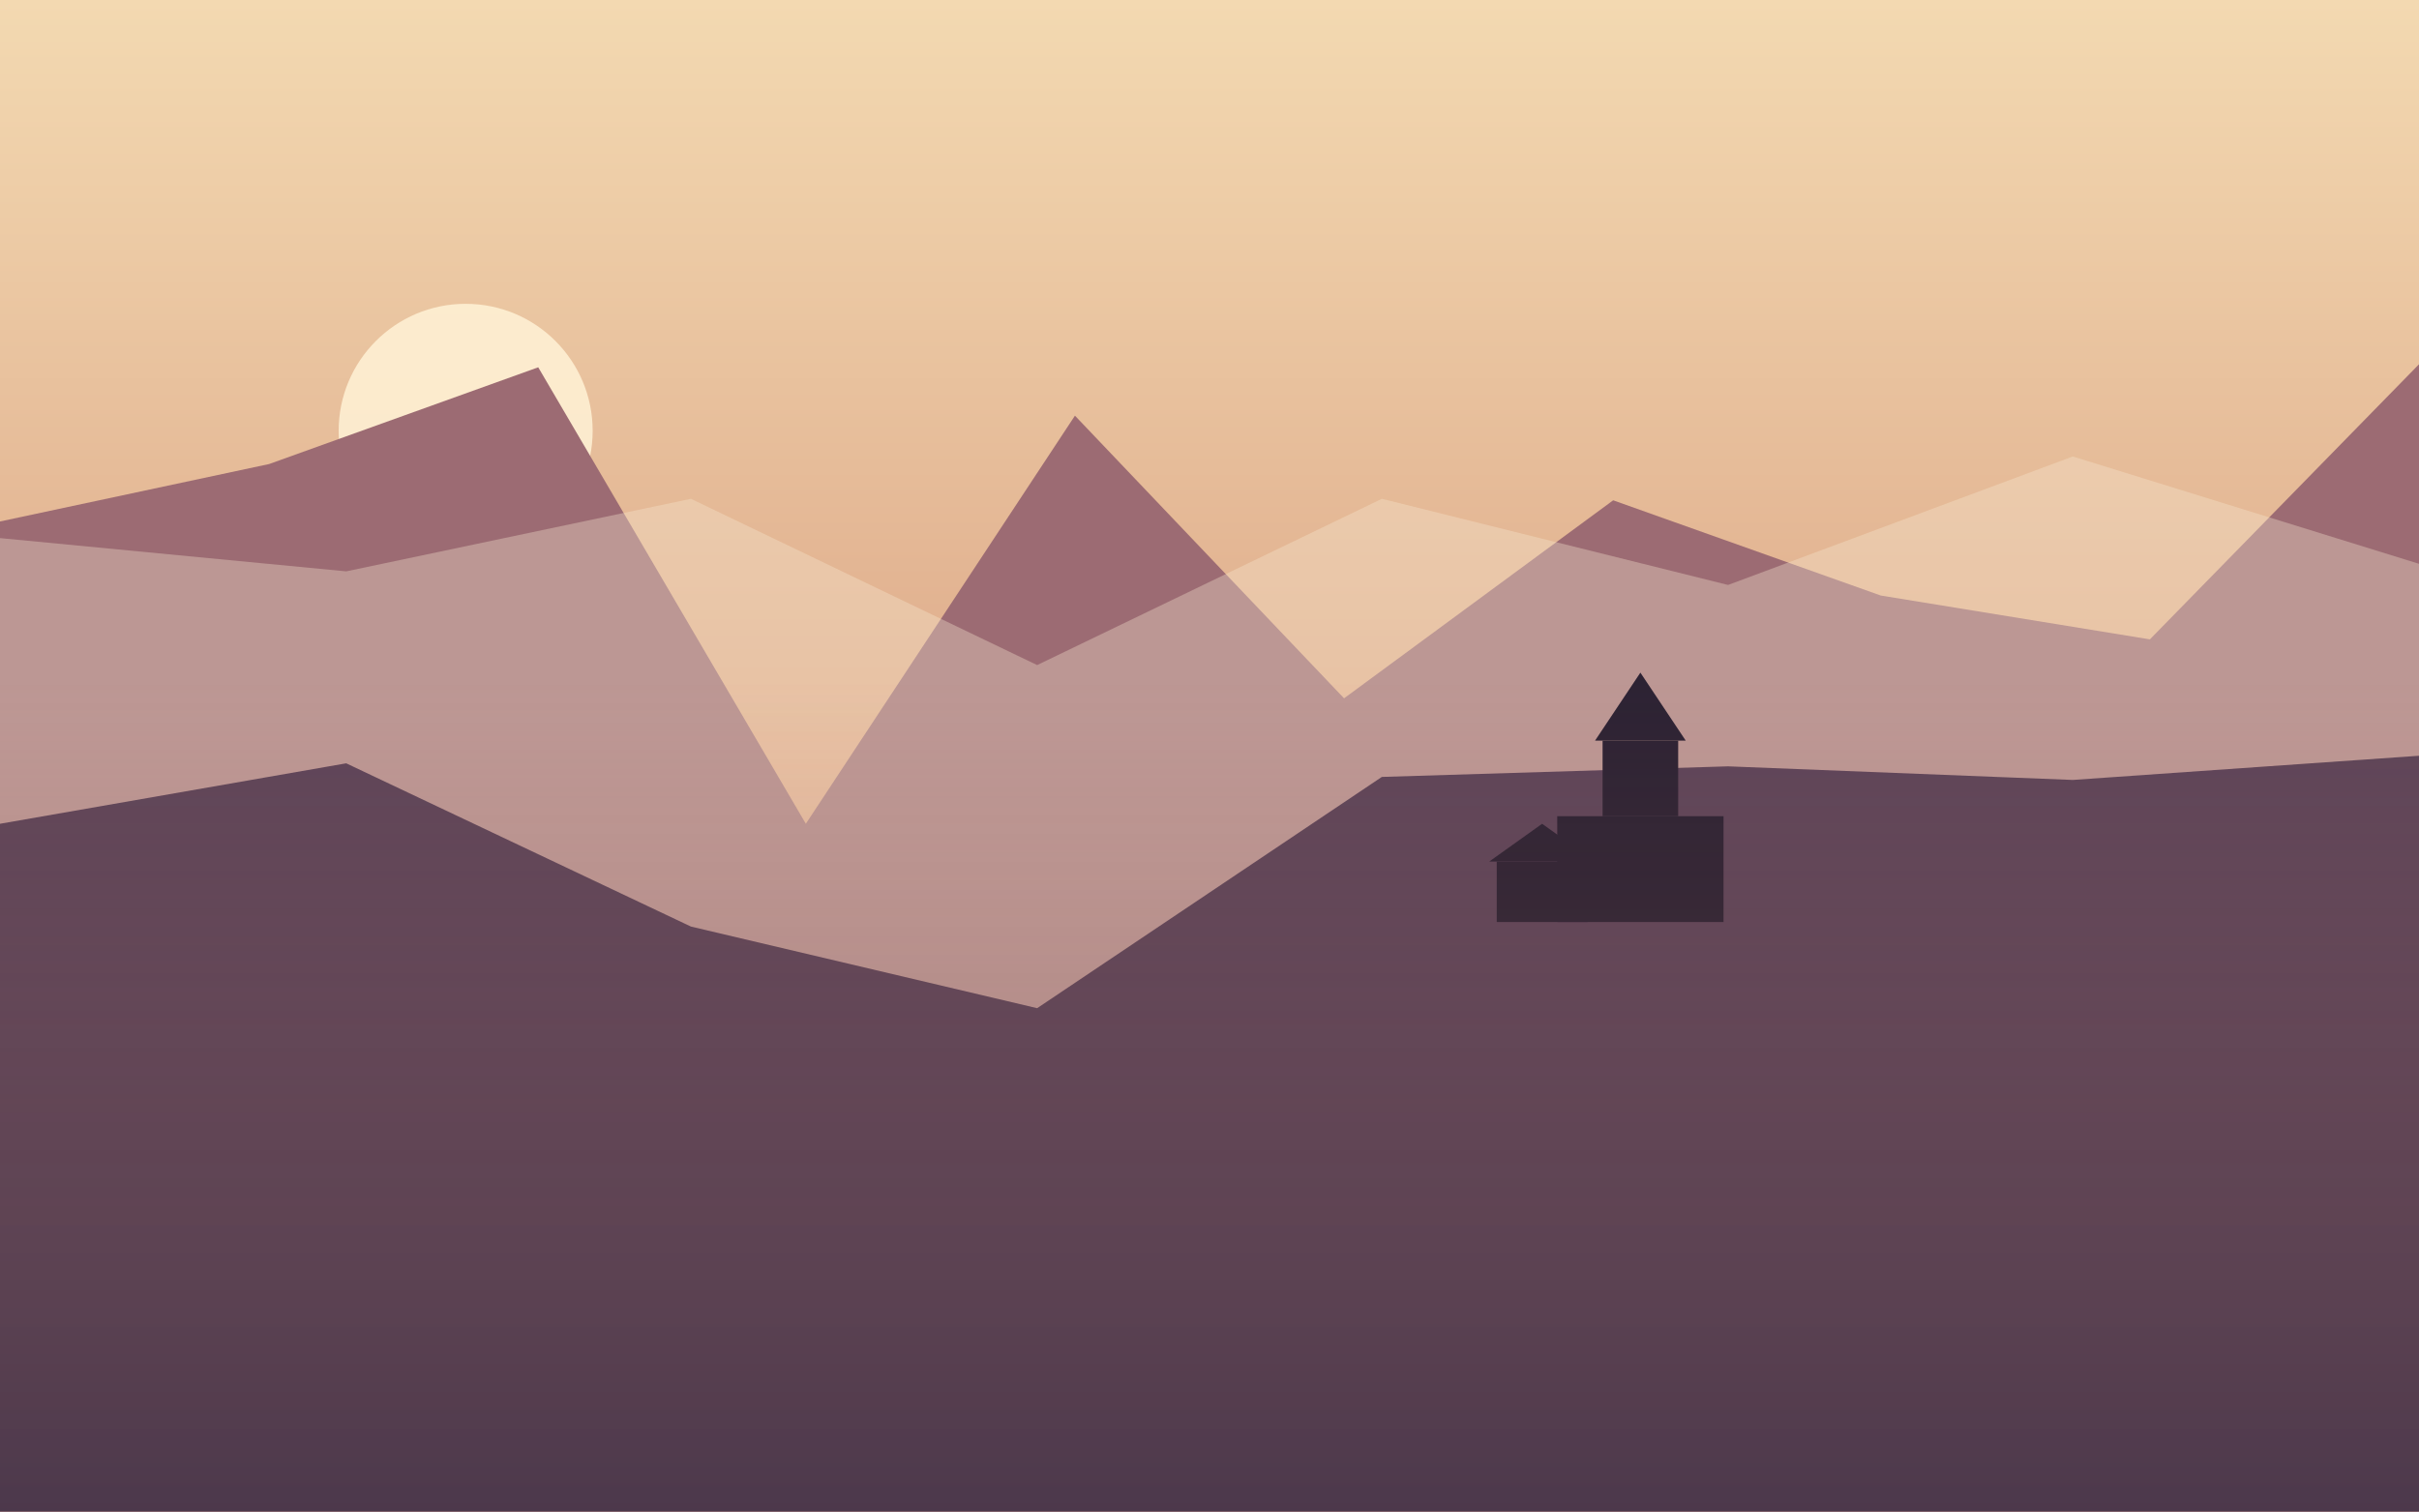
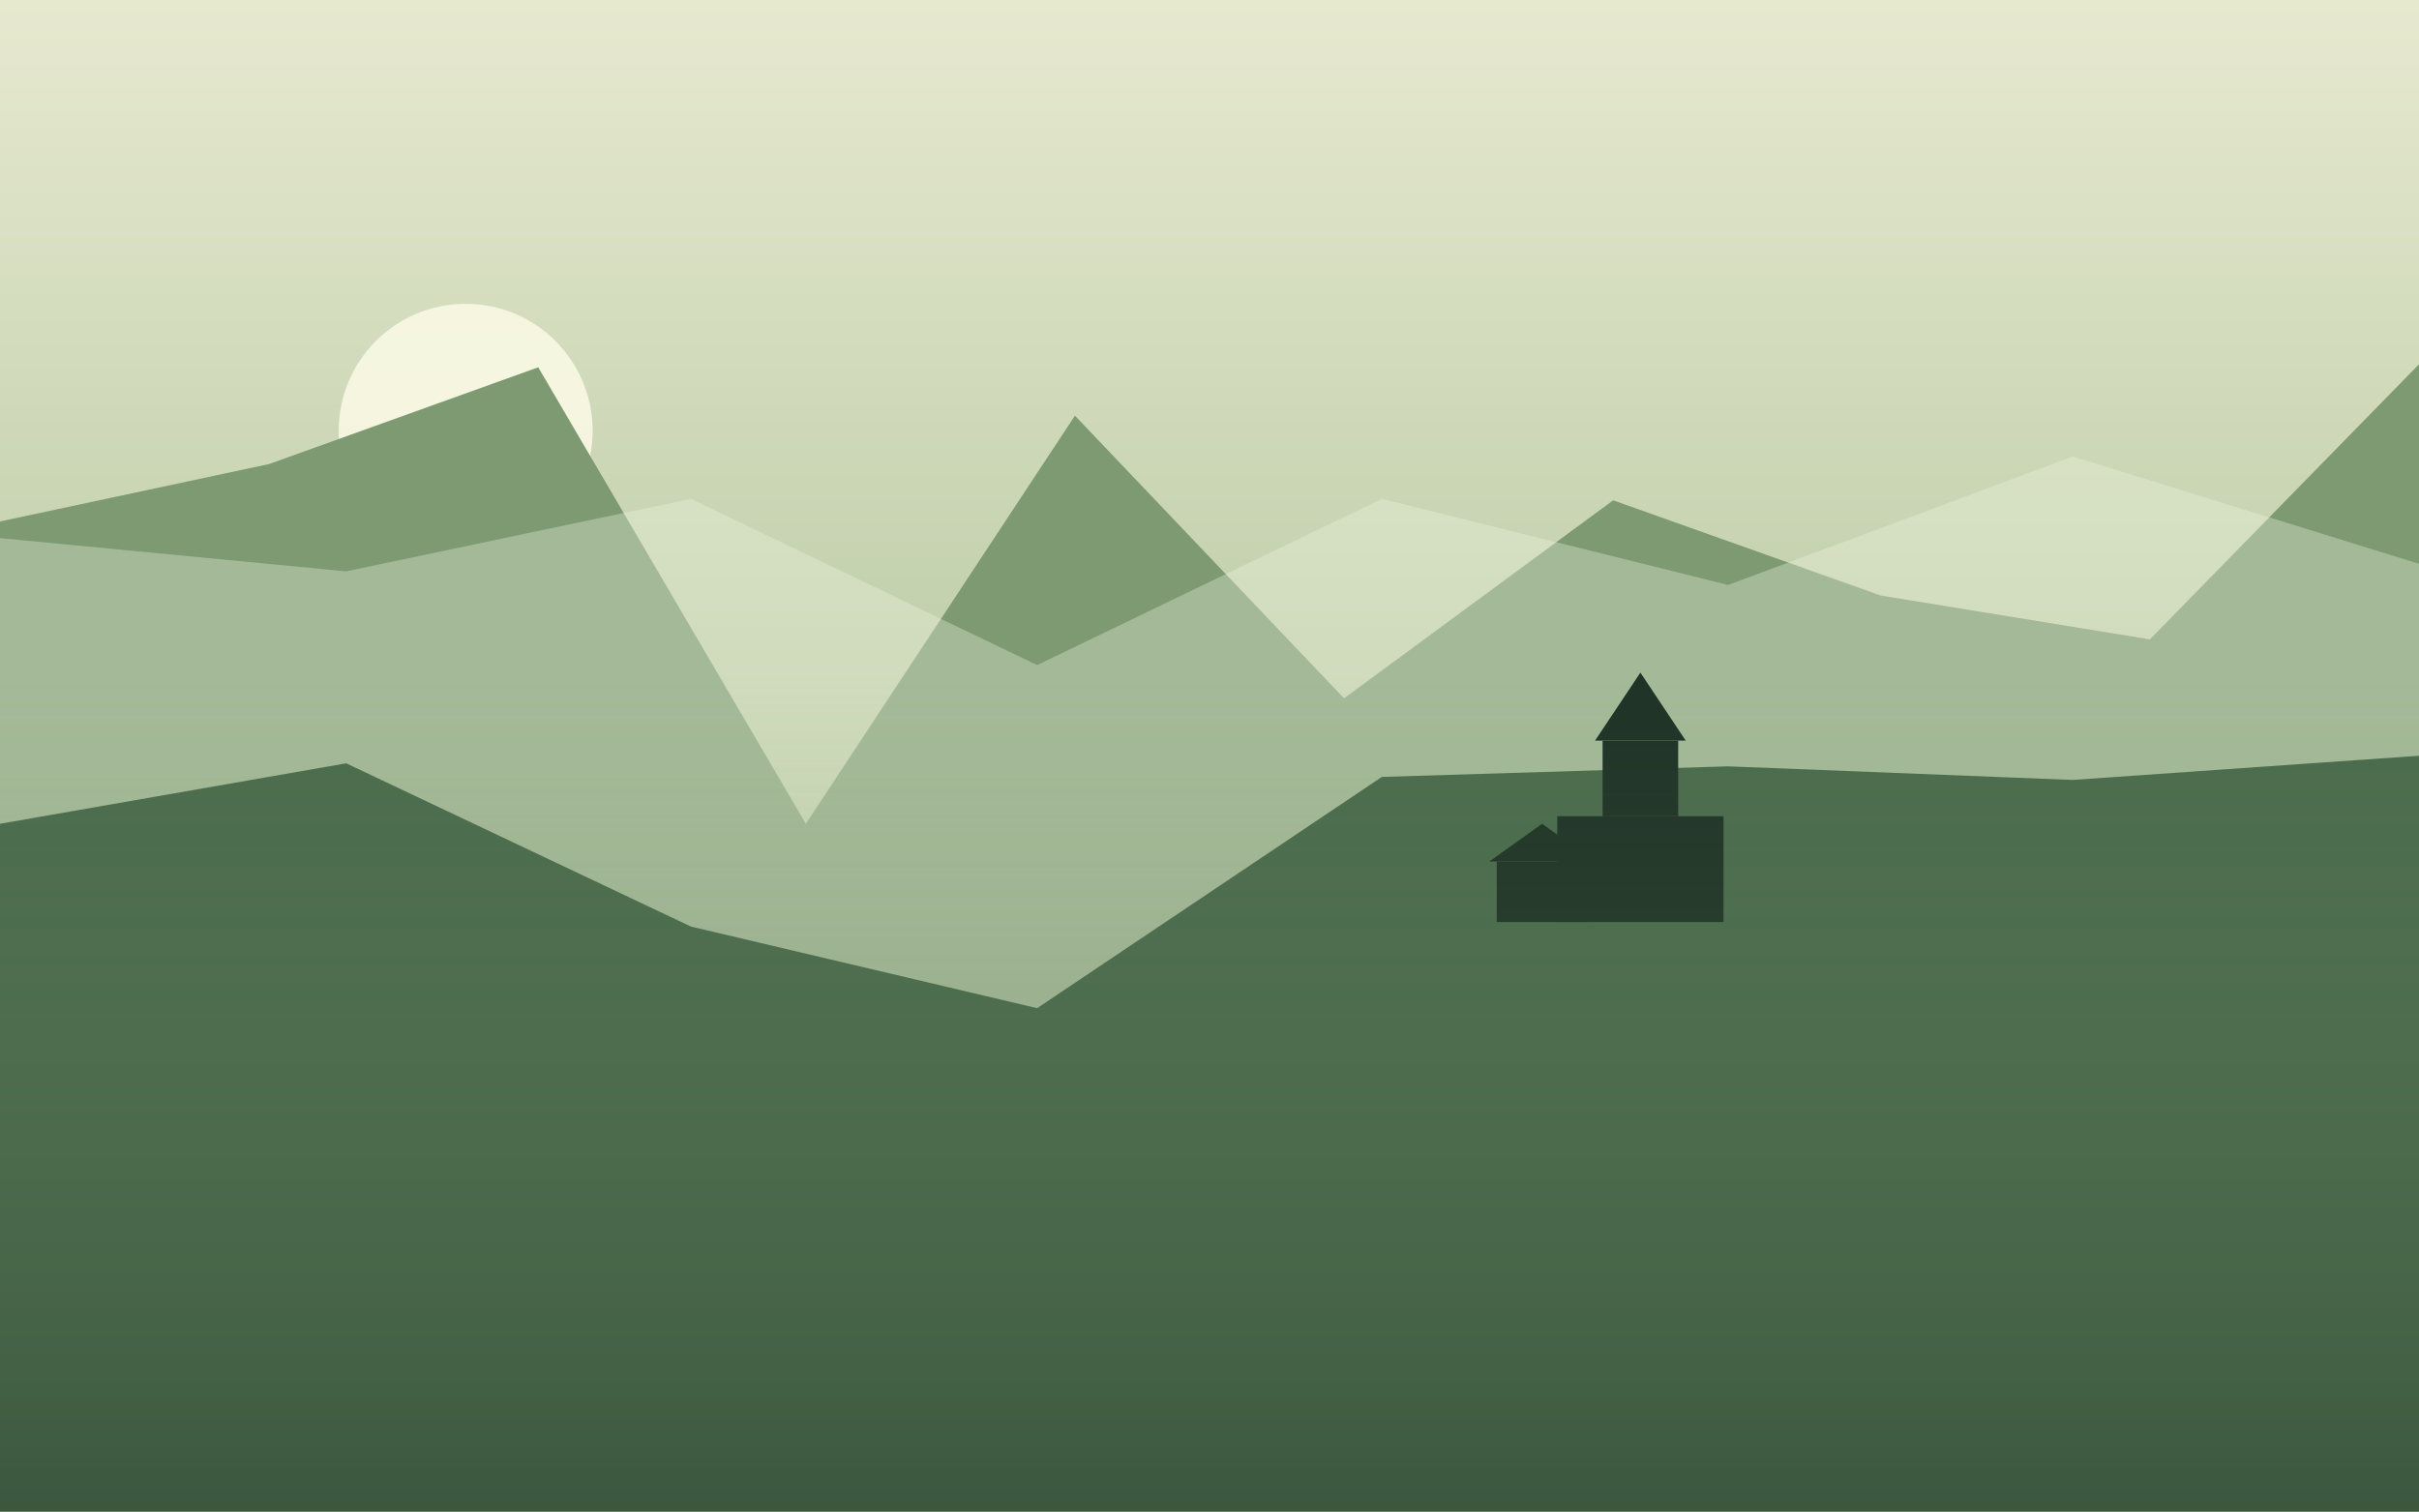
<svg xmlns="http://www.w3.org/2000/svg" viewBox="0 0 1600 1000" width="1600" height="1000" role="img" aria-label="Illustration of Caucasus peaks at dawn with a hilltop church">
  <defs>
    <linearGradient id="s" x1="0" y1="0" x2="0" y2="1">
-       <stop offset="0" stop-color="#f3d9b1" />
-       <stop offset="1" stop-color="#c97b63" />
+       <stop offset="0" stop-color="#e7e9cf" />
+       <stop offset="1" stop-color="#8fae7f" />
    </linearGradient>
    <linearGradient id="haze" x1="0" y1="0" x2="0" y2="1">
-       <stop offset=".45" stop-color="#c97b63" stop-opacity="0" />
-       <stop offset="1" stop-color="#2c2233" stop-opacity=".35" />
+       <stop offset=".45" stop-color="#8fae7f" stop-opacity="0" />
+       <stop offset="1" stop-color="#1f3326" stop-opacity=".35" />
    </linearGradient>
  </defs>
  <rect width="1600" height="1000" fill="url(#s)" />
-   <circle cx="308" cy="285" r="84" fill="#fff2d6" opacity=".85" />
-   <path d="M0 1000 L0 560 L0 345 L178 307 L356 243 L533 545 L711 275 L889 462 L1067 331 L1244 394 L1422 423 L1600 241 L1600 1000Z" fill="#9c6b73" />
-   <path d="M0 1000 L0 470 L0 356 L229 378 L457 330 L686 440 L914 330 L1143 387 L1371 302 L1600 373 L1600 1000Z" fill="#f7e9d0" opacity=".35" />
-   <path d="M0 1000 L0 700 L0 545 L229 505 L457 613 L686 667 L914 514 L1143 507 L1371 516 L1600 500 L1600 1000Z" fill="#5d4458" />
-   <g fill="#2c2233">
+   <circle cx="308" cy="285" r="84" fill="#fbfae6" opacity=".85" />
+   <path d="M0 1000 L0 560 L0 345 L178 307 L356 243 L533 545 L711 275 L889 462 L1067 331 L1244 394 L1422 423 L1600 241 L1600 1000Z" fill="#7d9a72" />
+   <path d="M0 1000 L0 470 L0 356 L229 378 L457 330 L686 440 L914 330 L1143 387 L1371 302 L1600 373 L1600 1000Z" fill="#eef3dd" opacity=".35" />
+   <path d="M0 1000 L0 700 L0 545 L229 505 L457 613 L686 667 L914 514 L1143 507 L1371 516 L1600 500 L1600 1000Z" fill="#4a6b4c" />
+   <g fill="#1f3326">
    <path d="M1030 610 h110 v-70 h-110z" />
    <path d="M1060 540 h50 v-50 h-50z" />
    <path d="M1055 490 l30 -45 l30 45z" />
    <path d="M990 610 h60 v-40 h-60z" />
    <path d="M985 570 l35 -25 l35 25z" />
  </g>
  <rect width="1600" height="1000" fill="url(#haze)" />
</svg>
